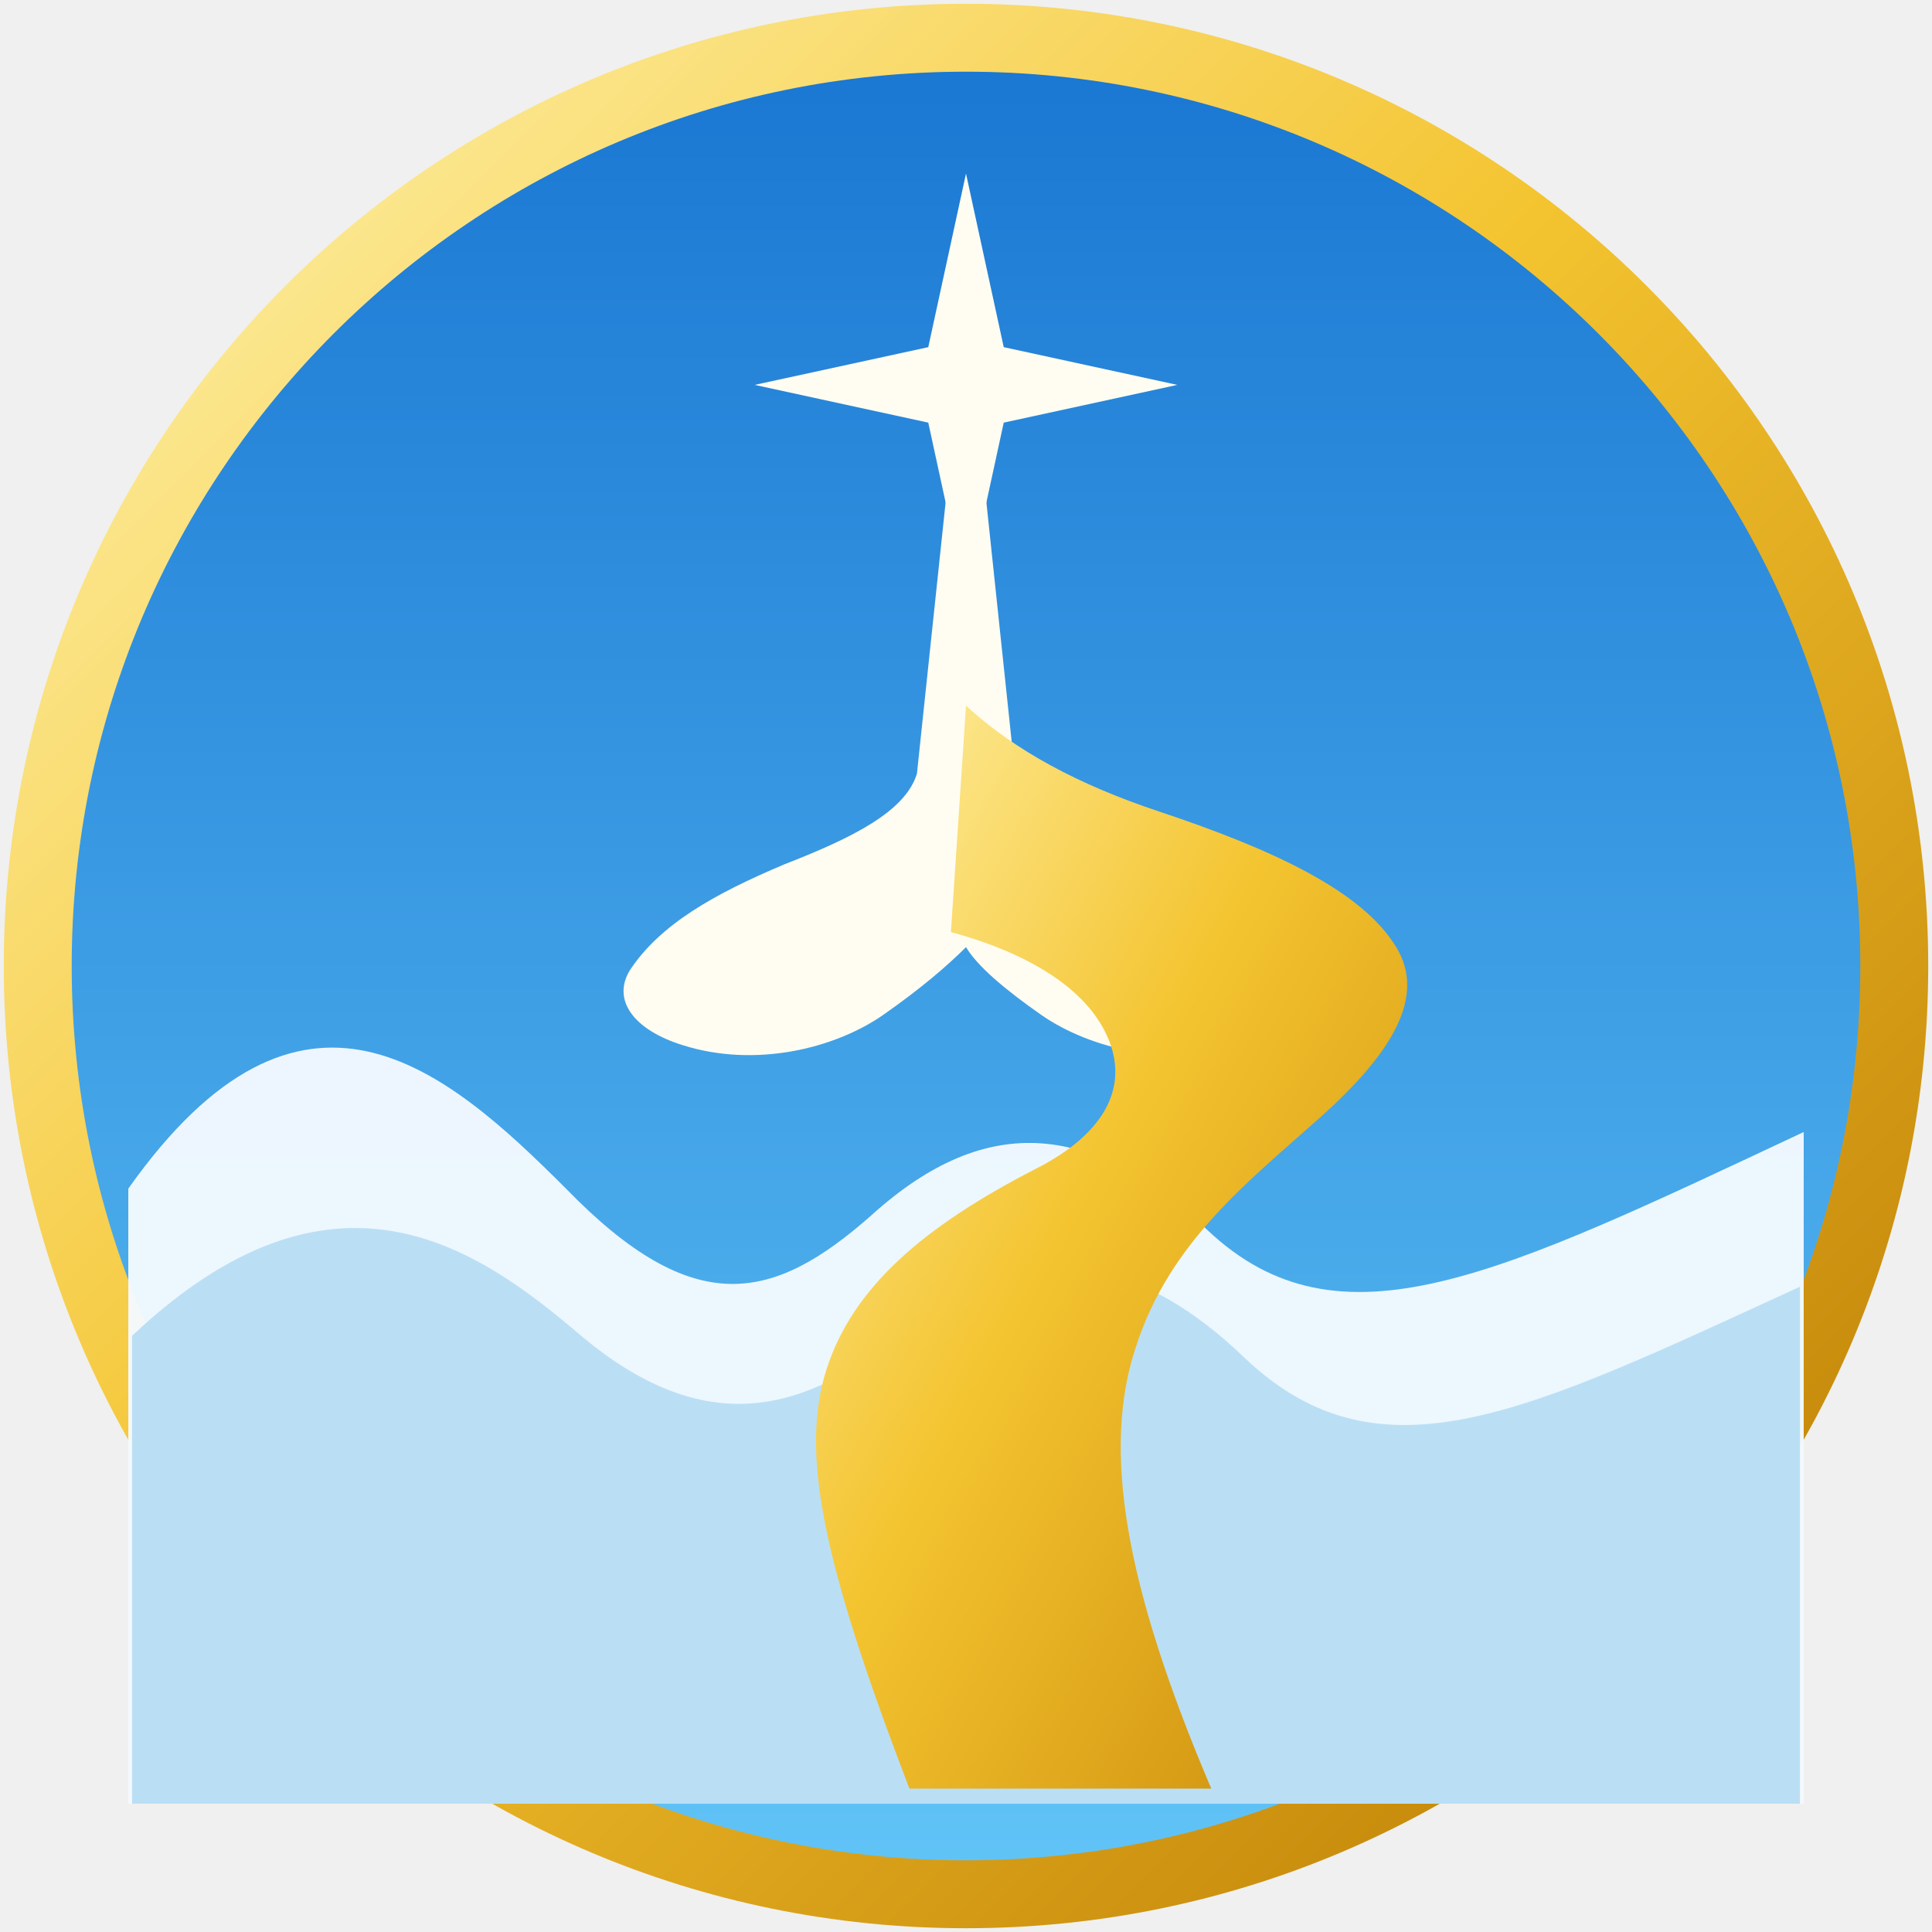
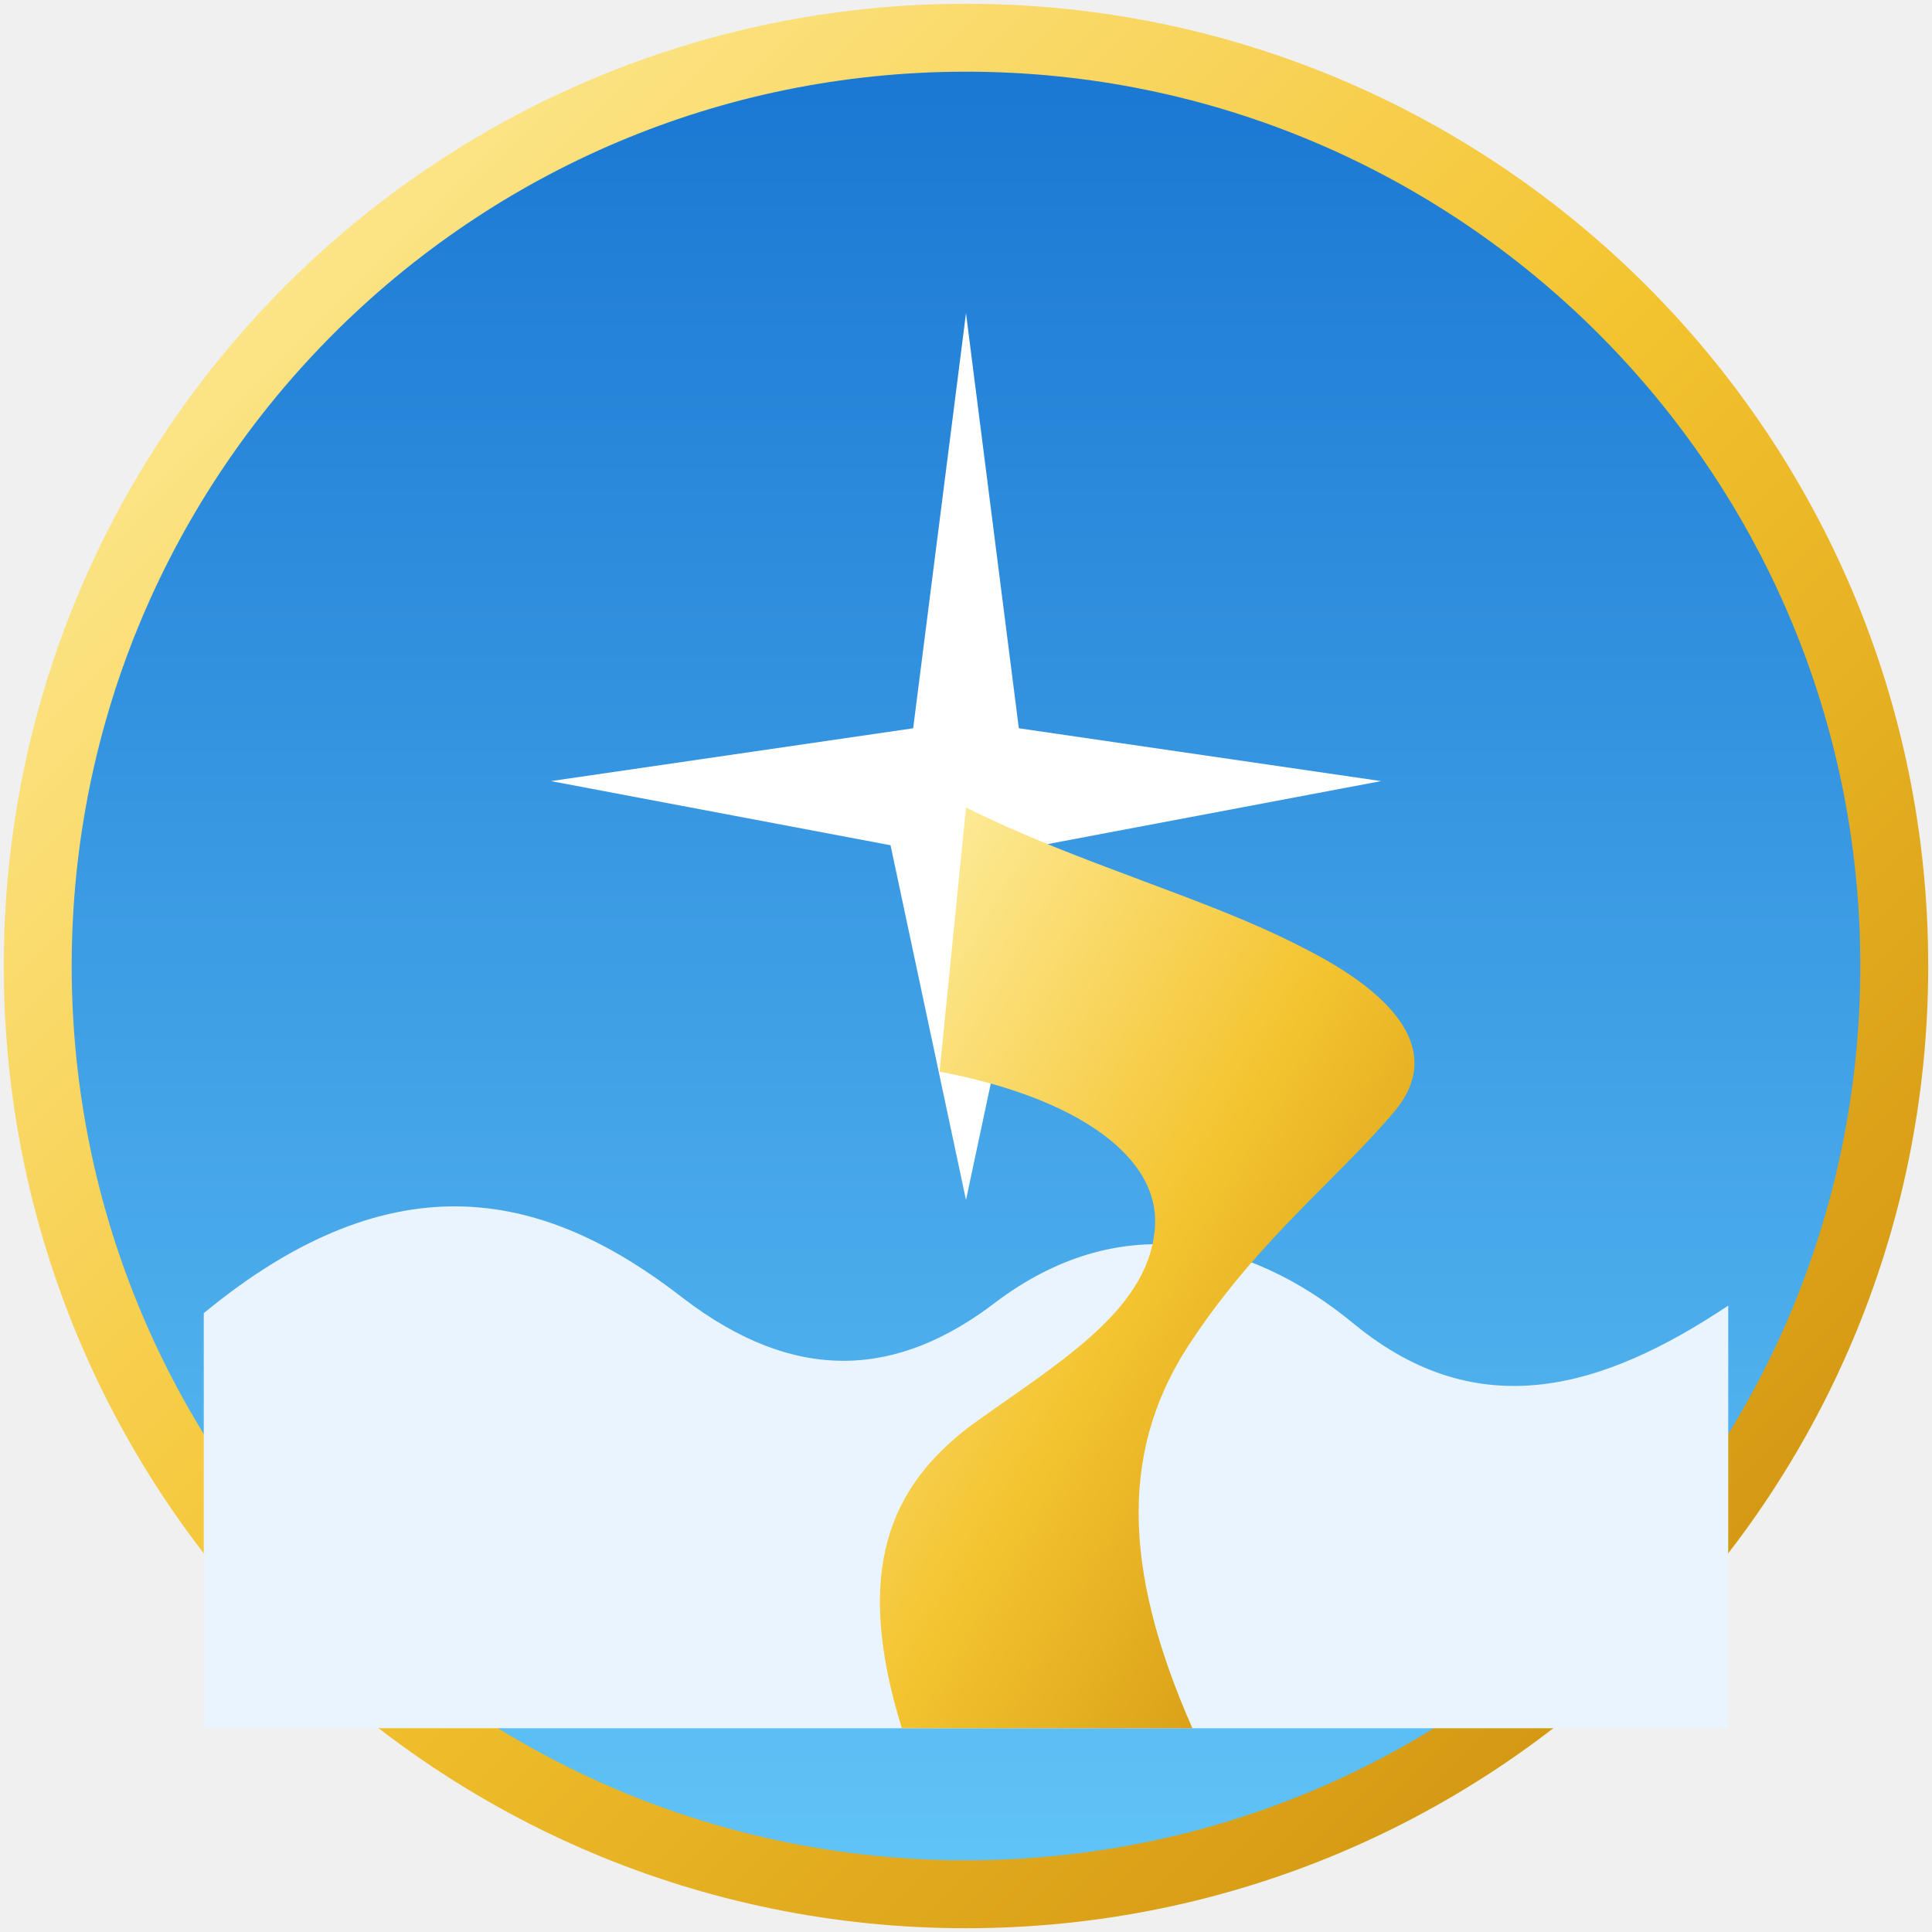
- <svg xmlns="http://www.w3.org/2000/svg" viewBox="0 0 512 512" role="img" aria-label="Isotipo Amigos del Cielo">
+ <svg xmlns="http://www.w3.org/2000/svg" viewBox="0 0 512 512" role="img" aria-label="Isotipo simplificado Amigos del Cielo">
  <defs>
    <linearGradient id="sky" x1="0" y1="0" x2="0" y2="1">
      <stop stop-color="#1976D2" />
      <stop offset="1" stop-color="#62C5F7" />
    </linearGradient>
    <linearGradient id="gold" x1="0" y1="0" x2="1" y2="1">
      <stop stop-color="#FFF1A8" />
-       <stop offset=".45" stop-color="#F4C430" />
+       <stop offset=".5" stop-color="#F4C430" />
      <stop offset="1" stop-color="#C98908" />
    </linearGradient>
-     <linearGradient id="rim" x1="0" y1="0" x2="1" y2="1">
-       <stop stop-color="#FFF5B5" />
-       <stop offset=".45" stop-color="#F4C430" />
-       <stop offset="1" stop-color="#B97800" />
-     </linearGradient>
  </defs>
-   <circle cx="256" cy="256" r="246" fill="url(#sky)" />
-   <circle cx="256" cy="256" r="246" fill="none" stroke="url(#rim)" stroke-width="18" />
-   <path d="M34 315 C80 250 118 283 150 315 C184 350 205 345 231 322 C262 294 290 298 320 326 C355 359 397 338 478 300 L478 478 L34 478Z" fill="#F4FAFF" opacity=".96" />
-   <path d="M35 354 C88 304 126 330 154 354 C185 380 211 376 238 354 C271 327 301 332 330 360 C366 394 405 374 477 341 L477 478 L35 478Z" fill="#B8DDF5" opacity=".95" />
-   <path d="M256 82 L269 205 C270 215 284 222 302 229 C321 237 335 245 343 257 C348 265 342 273 329 277 C310 283 289 278 276 269 C266 262 259 256 256 251 C251 256 244 262 234 269 C221 278 200 283 181 277 C168 273 162 265 167 257 C175 245 189 237 208 229 C226 222 240 215 243 205Z" fill="#FFFDF2" />
-   <path d="M252 247 C274 253 289 263 294 276 C299 289 292 301 274 310 C245 325 226 341 219 363 C212 385 218 414 241 474 L321 474 C298 420 292 384 301 357 C310 329 331 313 350 296 C369 279 378 264 370 251 C361 236 337 225 307 215 C286 208 269 199 256 187Z" fill="url(#gold)" />
-   <path d="M246 92 L256 46 L266 92 L312 102 L266 112 L256 158 L246 112 L200 102Z" fill="#FFFDF2" />
+   <circle cx="256" cy="256" r="246" fill="url(#sky)" stroke="url(#gold)" stroke-width="18" />
+   <path d="M54 348 C105 306 145 316 181 344 C211 367 238 365 264 345 C296 321 330 327 359 351 C392 378 425 368 458 346 L458 458 L54 458Z" fill="#EAF4FF" />
+   <path d="M256 83 L270 193 L366 207 L276 224 L256 318 L236 224 L146 207 L242 193Z" fill="#FFFFFF" />
+   <path d="M249 284 C286 291 308 307 306 326 C304 348 279 362 257 378 C236 394 226 416 239 458 L316 458 C297 415 297 383 316 355 C334 328 355 312 370 294 C382 279 371 264 345 251 C320 238 286 229 256 214Z" fill="url(#gold)" />
</svg>
